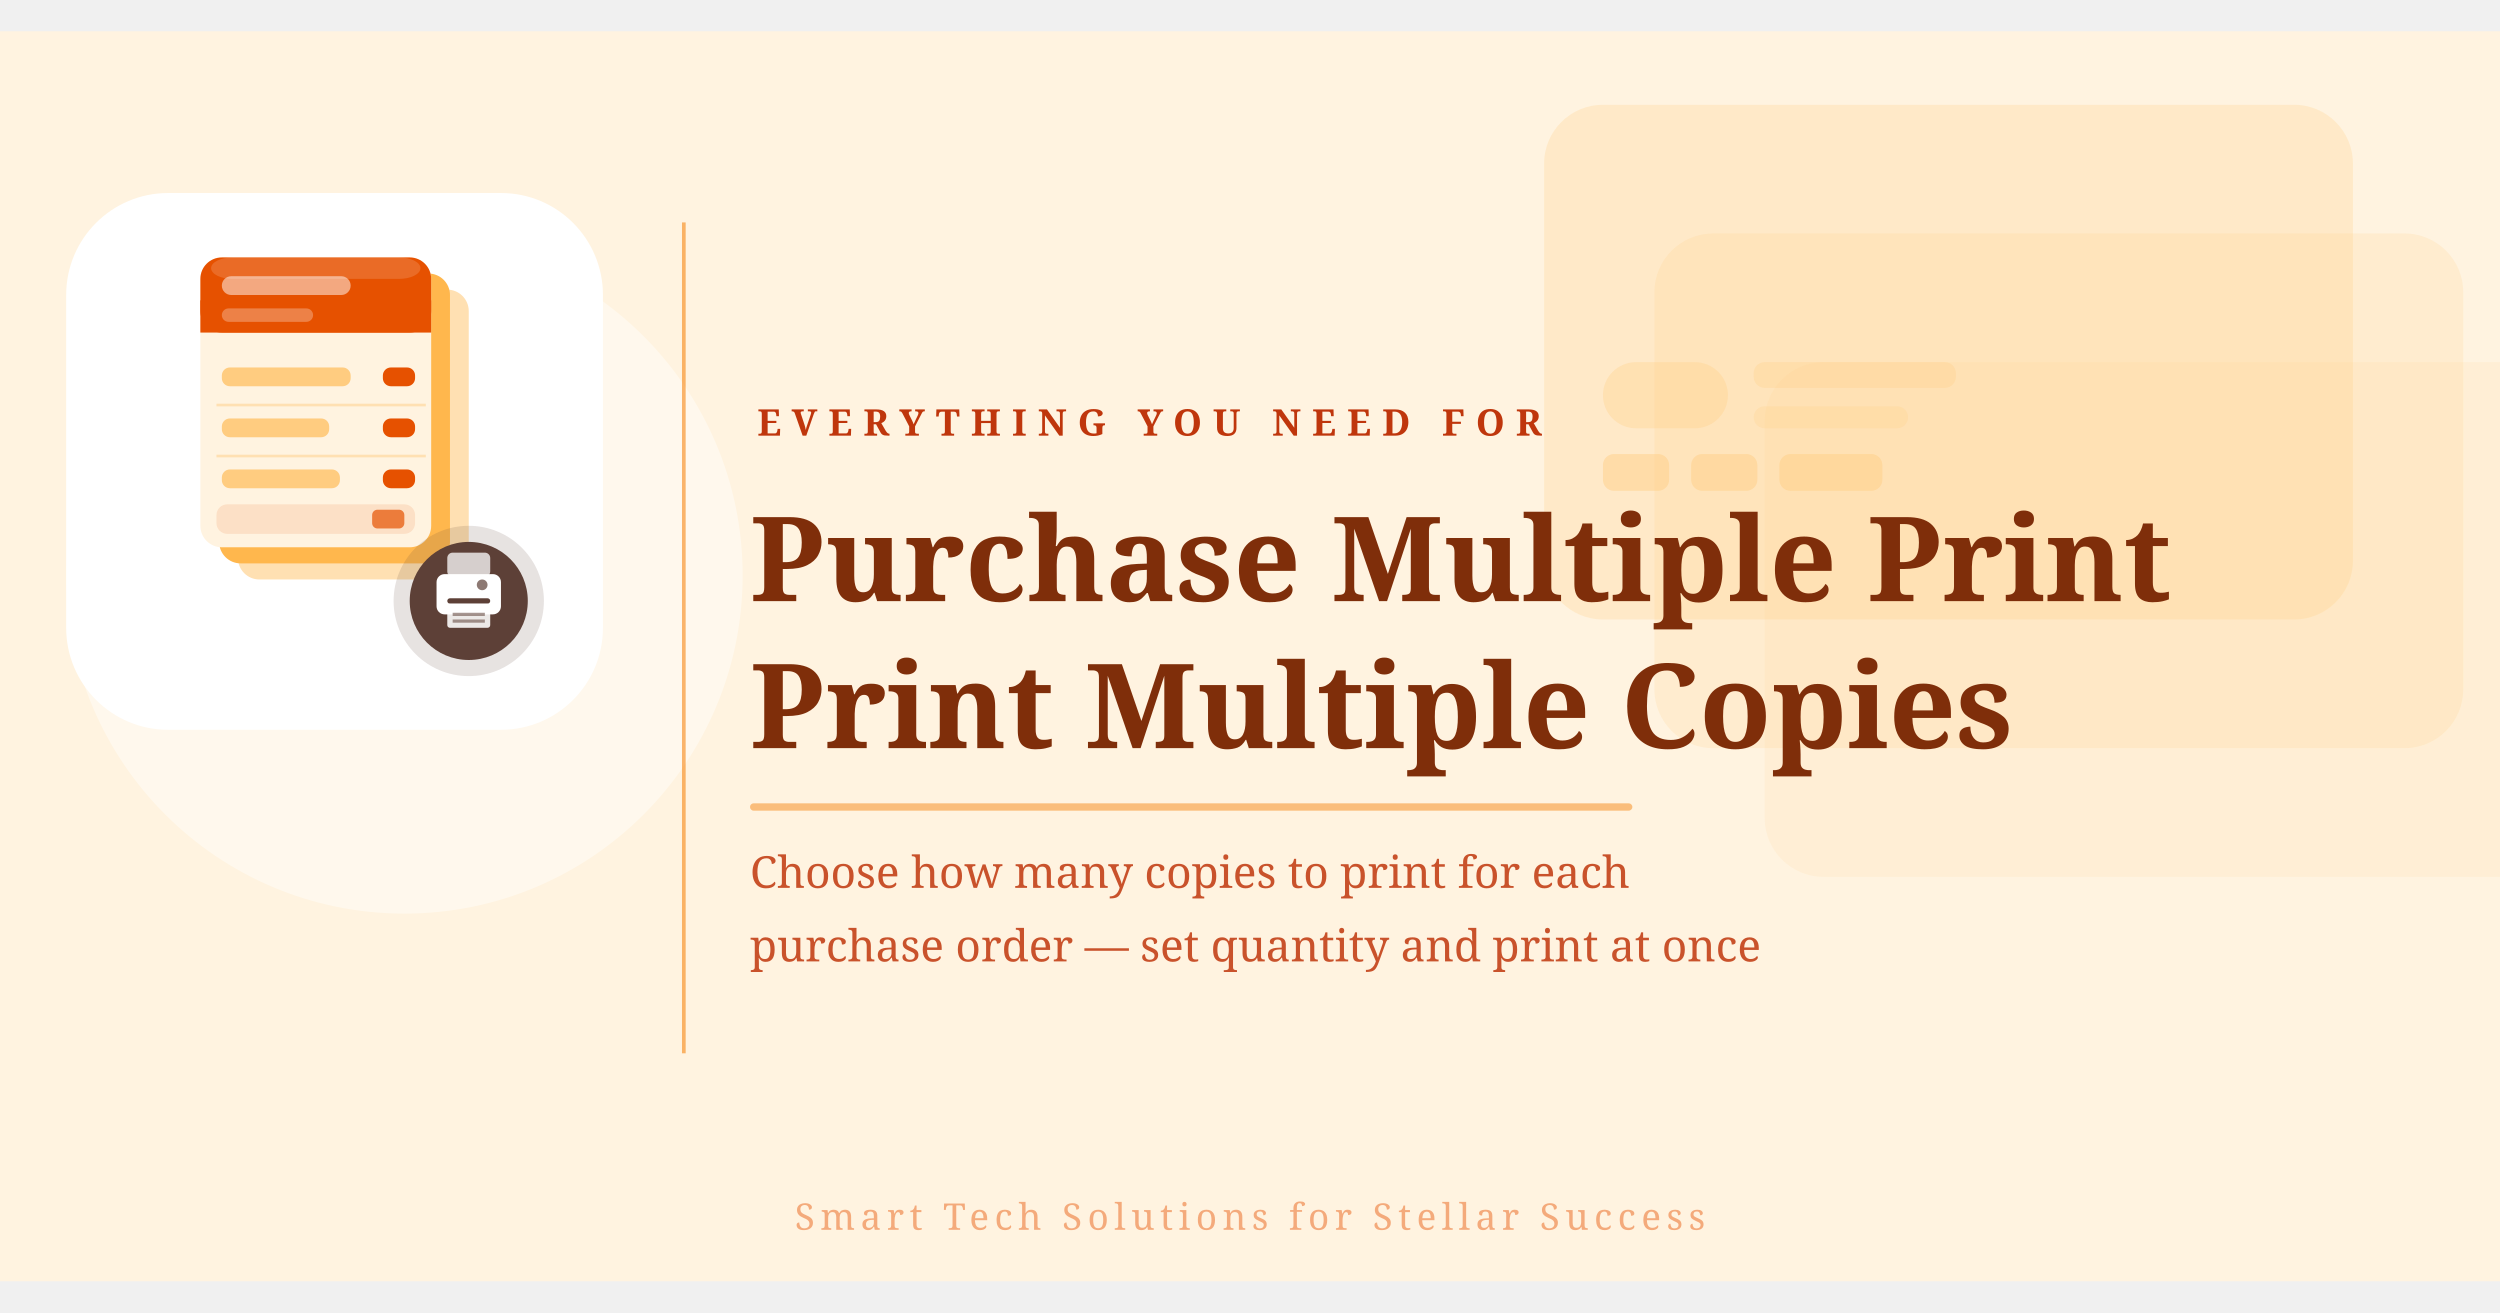
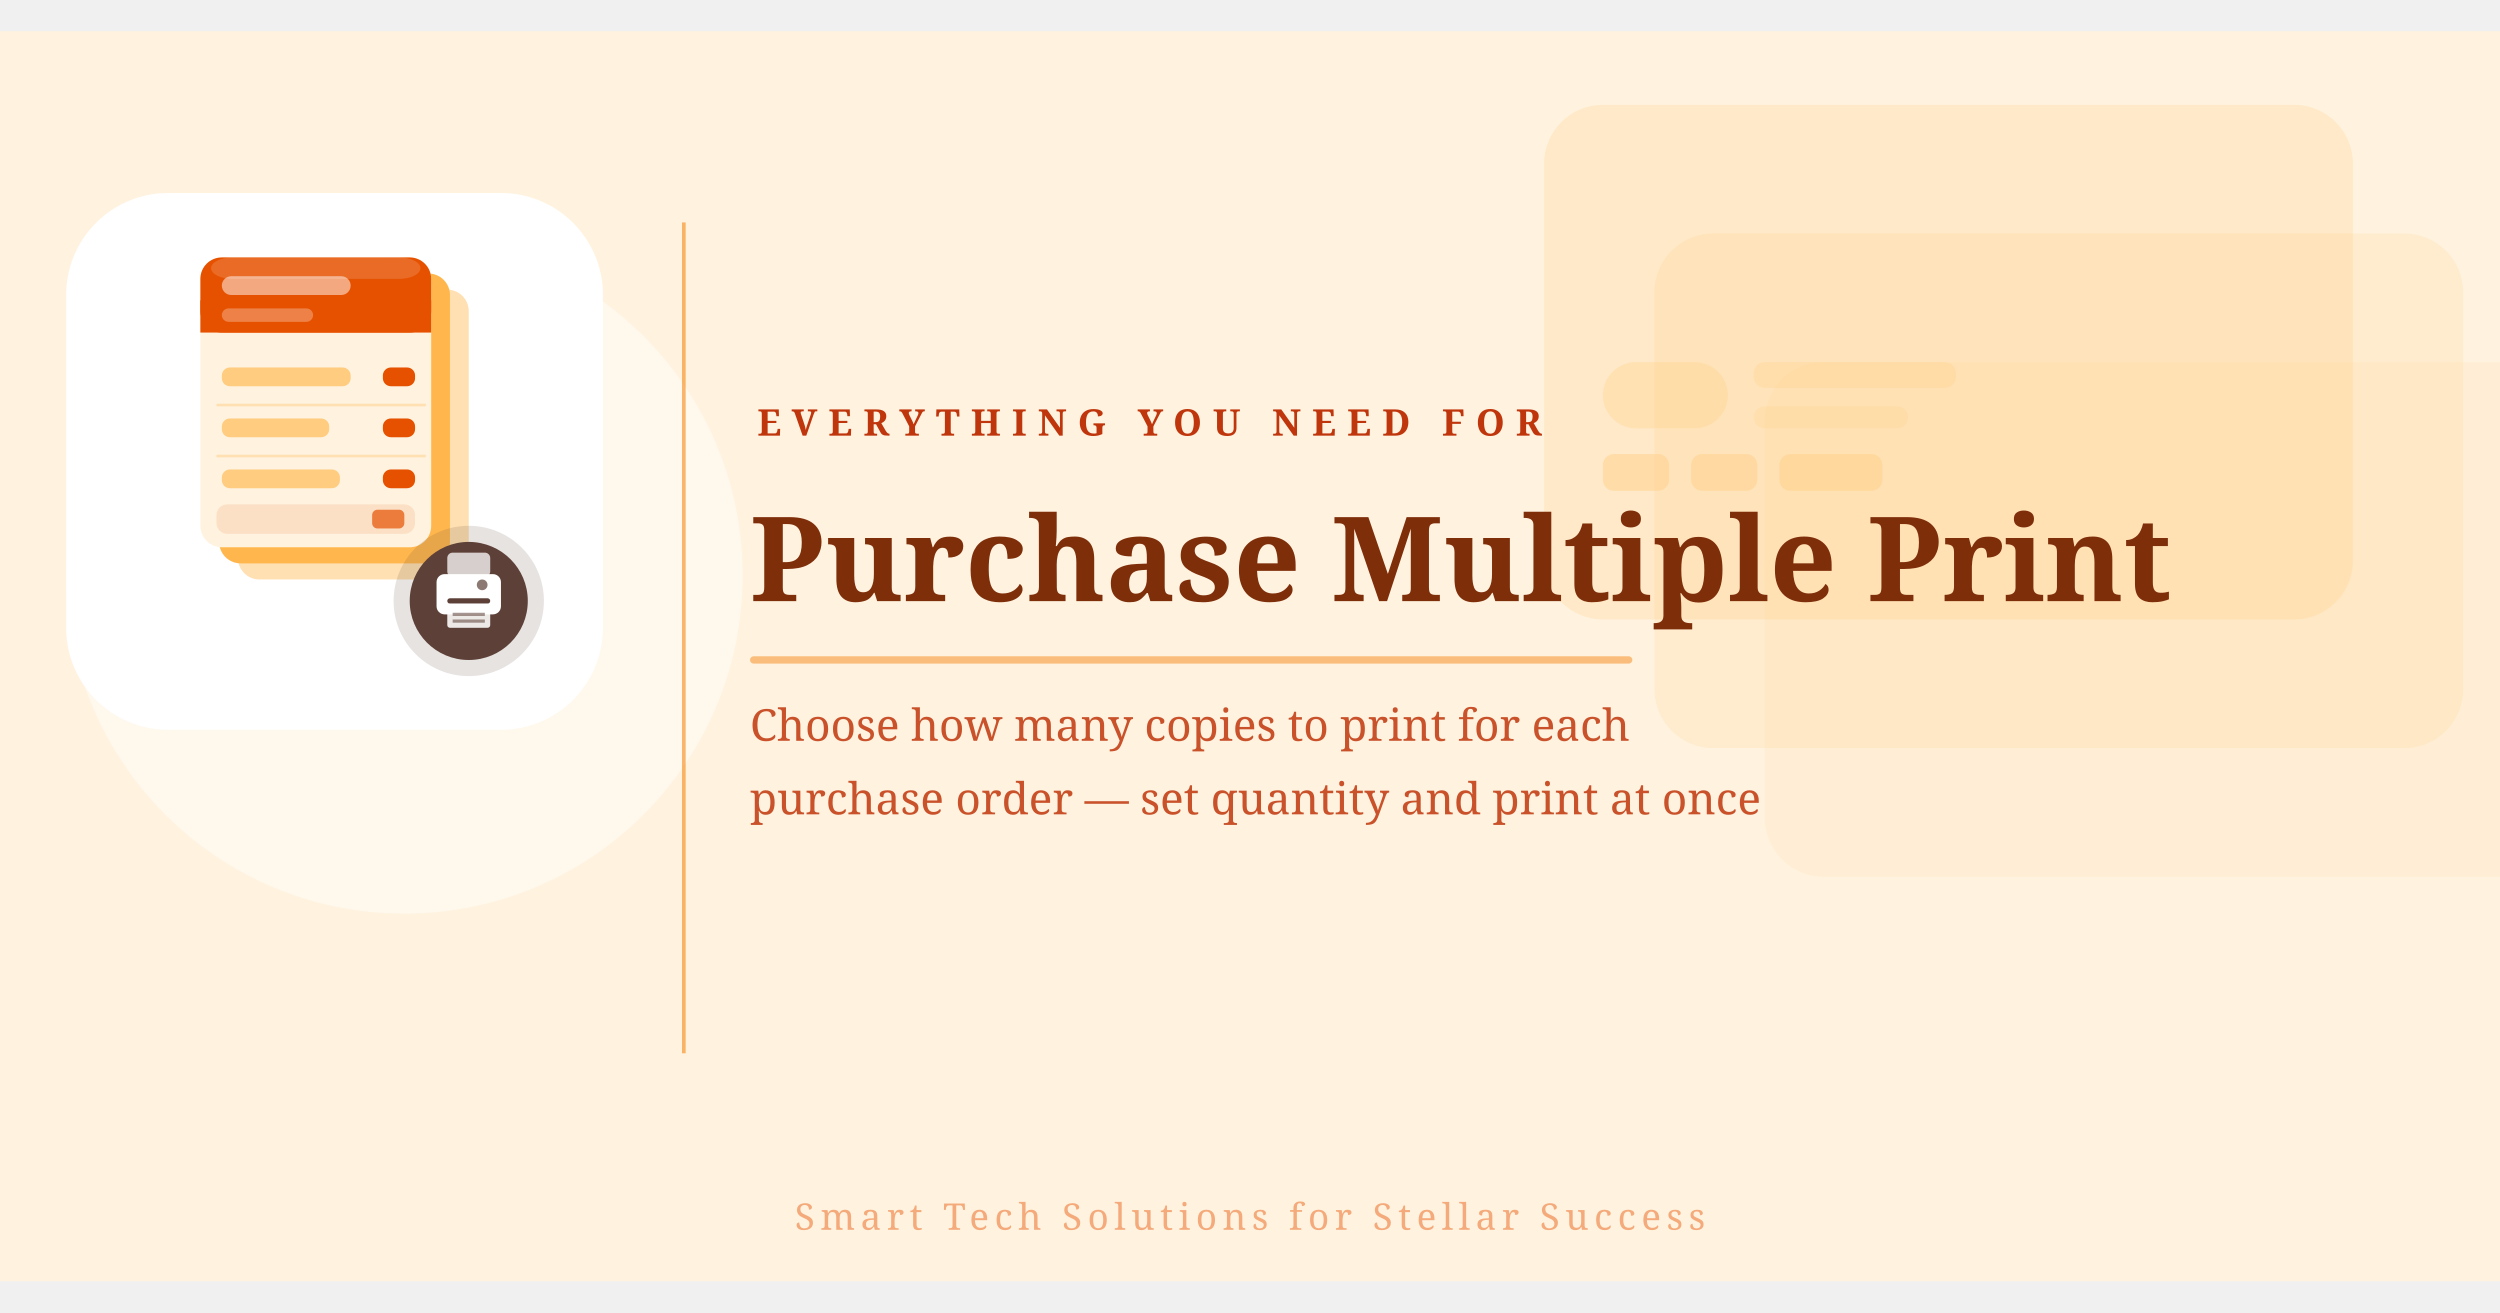
<svg xmlns="http://www.w3.org/2000/svg" width="1200" height="630" viewBox="0 0 680 340">
  <rect width="680" height="340" fill="#FFF3E0" />
  <rect x="420" y="20" width="220" height="140" rx="16" fill="#FFCC80" opacity="0.25" />
  <rect x="450" y="55" width="220" height="140" rx="16" fill="#FFCC80" opacity="0.18" />
  <rect x="480" y="90" width="220" height="140" rx="16" fill="#FFCC80" opacity="0.12" />
  <rect x="436" y="90" width="34" height="18" rx="9" fill="#FFCC80" opacity="0.30" />
  <rect x="477" y="90" width="55" height="7" rx="3" fill="#FFCC80" opacity="0.28" />
  <rect x="477" y="102" width="42" height="6" rx="3" fill="#FFCC80" opacity="0.22" />
  <rect x="436" y="115" width="18" height="10" rx="3" fill="#FFCC80" opacity="0.45" />
  <rect x="460" y="115" width="18" height="10" rx="3" fill="#FFCC80" opacity="0.45" />
  <rect x="484" y="115" width="28" height="10" rx="3" fill="#FFCC80" opacity="0.45" />
  <circle cx="110" cy="148" r="92" fill="white" opacity="0.42" />
  <g transform="translate(18,44) scale(0.73)">
    <rect width="200" height="200" rx="38" fill="#FFFFFF" />
    <rect x="64" y="36" width="86" height="108" rx="8" fill="#FFE0B2" />
    <rect x="57" y="30" width="86" height="108" rx="8" fill="#FFB74D" />
    <rect x="50" y="24" width="86" height="108" rx="8" fill="#FFF3E0" />
    <rect x="50" y="24" width="86" height="28" rx="8" fill="#E65100" />
    <rect x="50" y="40" width="86" height="12" fill="#E65100" />
    <rect x="58" y="31" width="48" height="7" rx="3.5" fill="white" opacity="0.5" />
    <rect x="58" y="43" width="34" height="5" rx="2.5" fill="white" opacity="0.28" />
    <rect x="54" y="24" width="78" height="8" rx="8" fill="white" opacity="0.15" />
    <rect x="58" y="65" width="48" height="7" rx="3" fill="#FFCC80" />
    <rect x="118" y="65" width="12" height="7" rx="3" fill="#E65100" />
    <line x1="56" y1="79" x2="134" y2="79" stroke="#FFE0B2" stroke-width="1" />
    <rect x="58" y="84" width="40" height="7" rx="3" fill="#FFCC80" />
    <rect x="118" y="84" width="12" height="7" rx="3" fill="#E65100" />
    <line x1="56" y1="98" x2="134" y2="98" stroke="#FFE0B2" stroke-width="1" />
    <rect x="58" y="103" width="44" height="7" rx="3" fill="#FFCC80" />
    <rect x="118" y="103" width="12" height="7" rx="3" fill="#E65100" />
    <rect x="56" y="116" width="74" height="11" rx="4" fill="#E65100" opacity="0.12" />
    <rect x="114" y="118" width="12" height="7" rx="2" fill="#E65100" opacity="0.7" />
    <circle cx="150" cy="152" r="28" fill="#5D4037" opacity="0.15" />
    <circle cx="150" cy="152" r="22" fill="#5D4037" />
    <rect x="142" y="134" width="16" height="9" rx="2" fill="white" opacity="0.75" />
    <rect x="138" y="142" width="24" height="15" rx="3" fill="white" />
    <rect x="142" y="151" width="16" height="2" rx="1" fill="#5D4037" />
    <rect x="142" y="153" width="16" height="9" rx="1" fill="rgba(255,255,255,0.88)" />
    <line x1="144" y1="157" x2="156" y2="157" stroke="#5D4037" stroke-width="1.2" opacity="0.55" />
    <line x1="144" y1="159.5" x2="156" y2="159.5" stroke="#5D4037" stroke-width="1.2" opacity="0.55" />
    <circle cx="155" cy="146" r="2" fill="#5D4037" opacity="0.7" />
  </g>
  <line x1="186" y1="52" x2="186" y2="278" stroke="#F57C00" stroke-width="1" opacity="0.55" />
  <text x="206" y="110" font-family="Georgia,serif" font-size="10" fill="#BF360C" letter-spacing="3" font-weight="bold">EVERYTHING YOU NEED FOR</text>
  <text x="204" y="155" font-family="Georgia,serif" font-size="32" fill="#7F2E0A" font-weight="bold">Purchase Multiple Print</text>
-   <text x="204" y="195" font-family="Georgia,serif" font-size="32" fill="#7F2E0A" font-weight="bold">Print Multiple Copies</text>
-   <rect x="204" y="210" width="240" height="2" rx="1" fill="#F57C00" opacity="0.45" />
-   <text x="204" y="233" font-family="Georgia,serif" font-size="12" fill="#BF360C" opacity="0.85">Choose how many copies to print for each</text>
-   <text x="204" y="253" font-family="Georgia,serif" font-size="12" fill="#BF360C" opacity="0.85">purchase order — set quantity and print at once</text>
+   <rect x="204" y="170" width="240" height="2" rx="1" fill="#F57C00" opacity="0.45" />
+   <text x="204" y="193" font-family="Georgia,serif" font-size="12" fill="#BF360C" opacity="0.85">Choose how many copies to print for each</text>
+   <text x="204" y="213" font-family="Georgia,serif" font-size="12" fill="#BF360C" opacity="0.85">purchase order — set quantity and print at once</text>
  <text x="340" y="326" font-family="Georgia,serif" font-size="10" fill="#E65100" text-anchor="middle" opacity="0.45" letter-spacing="1.5">Smart Tech Solutions for Stellar Success</text>
</svg>
